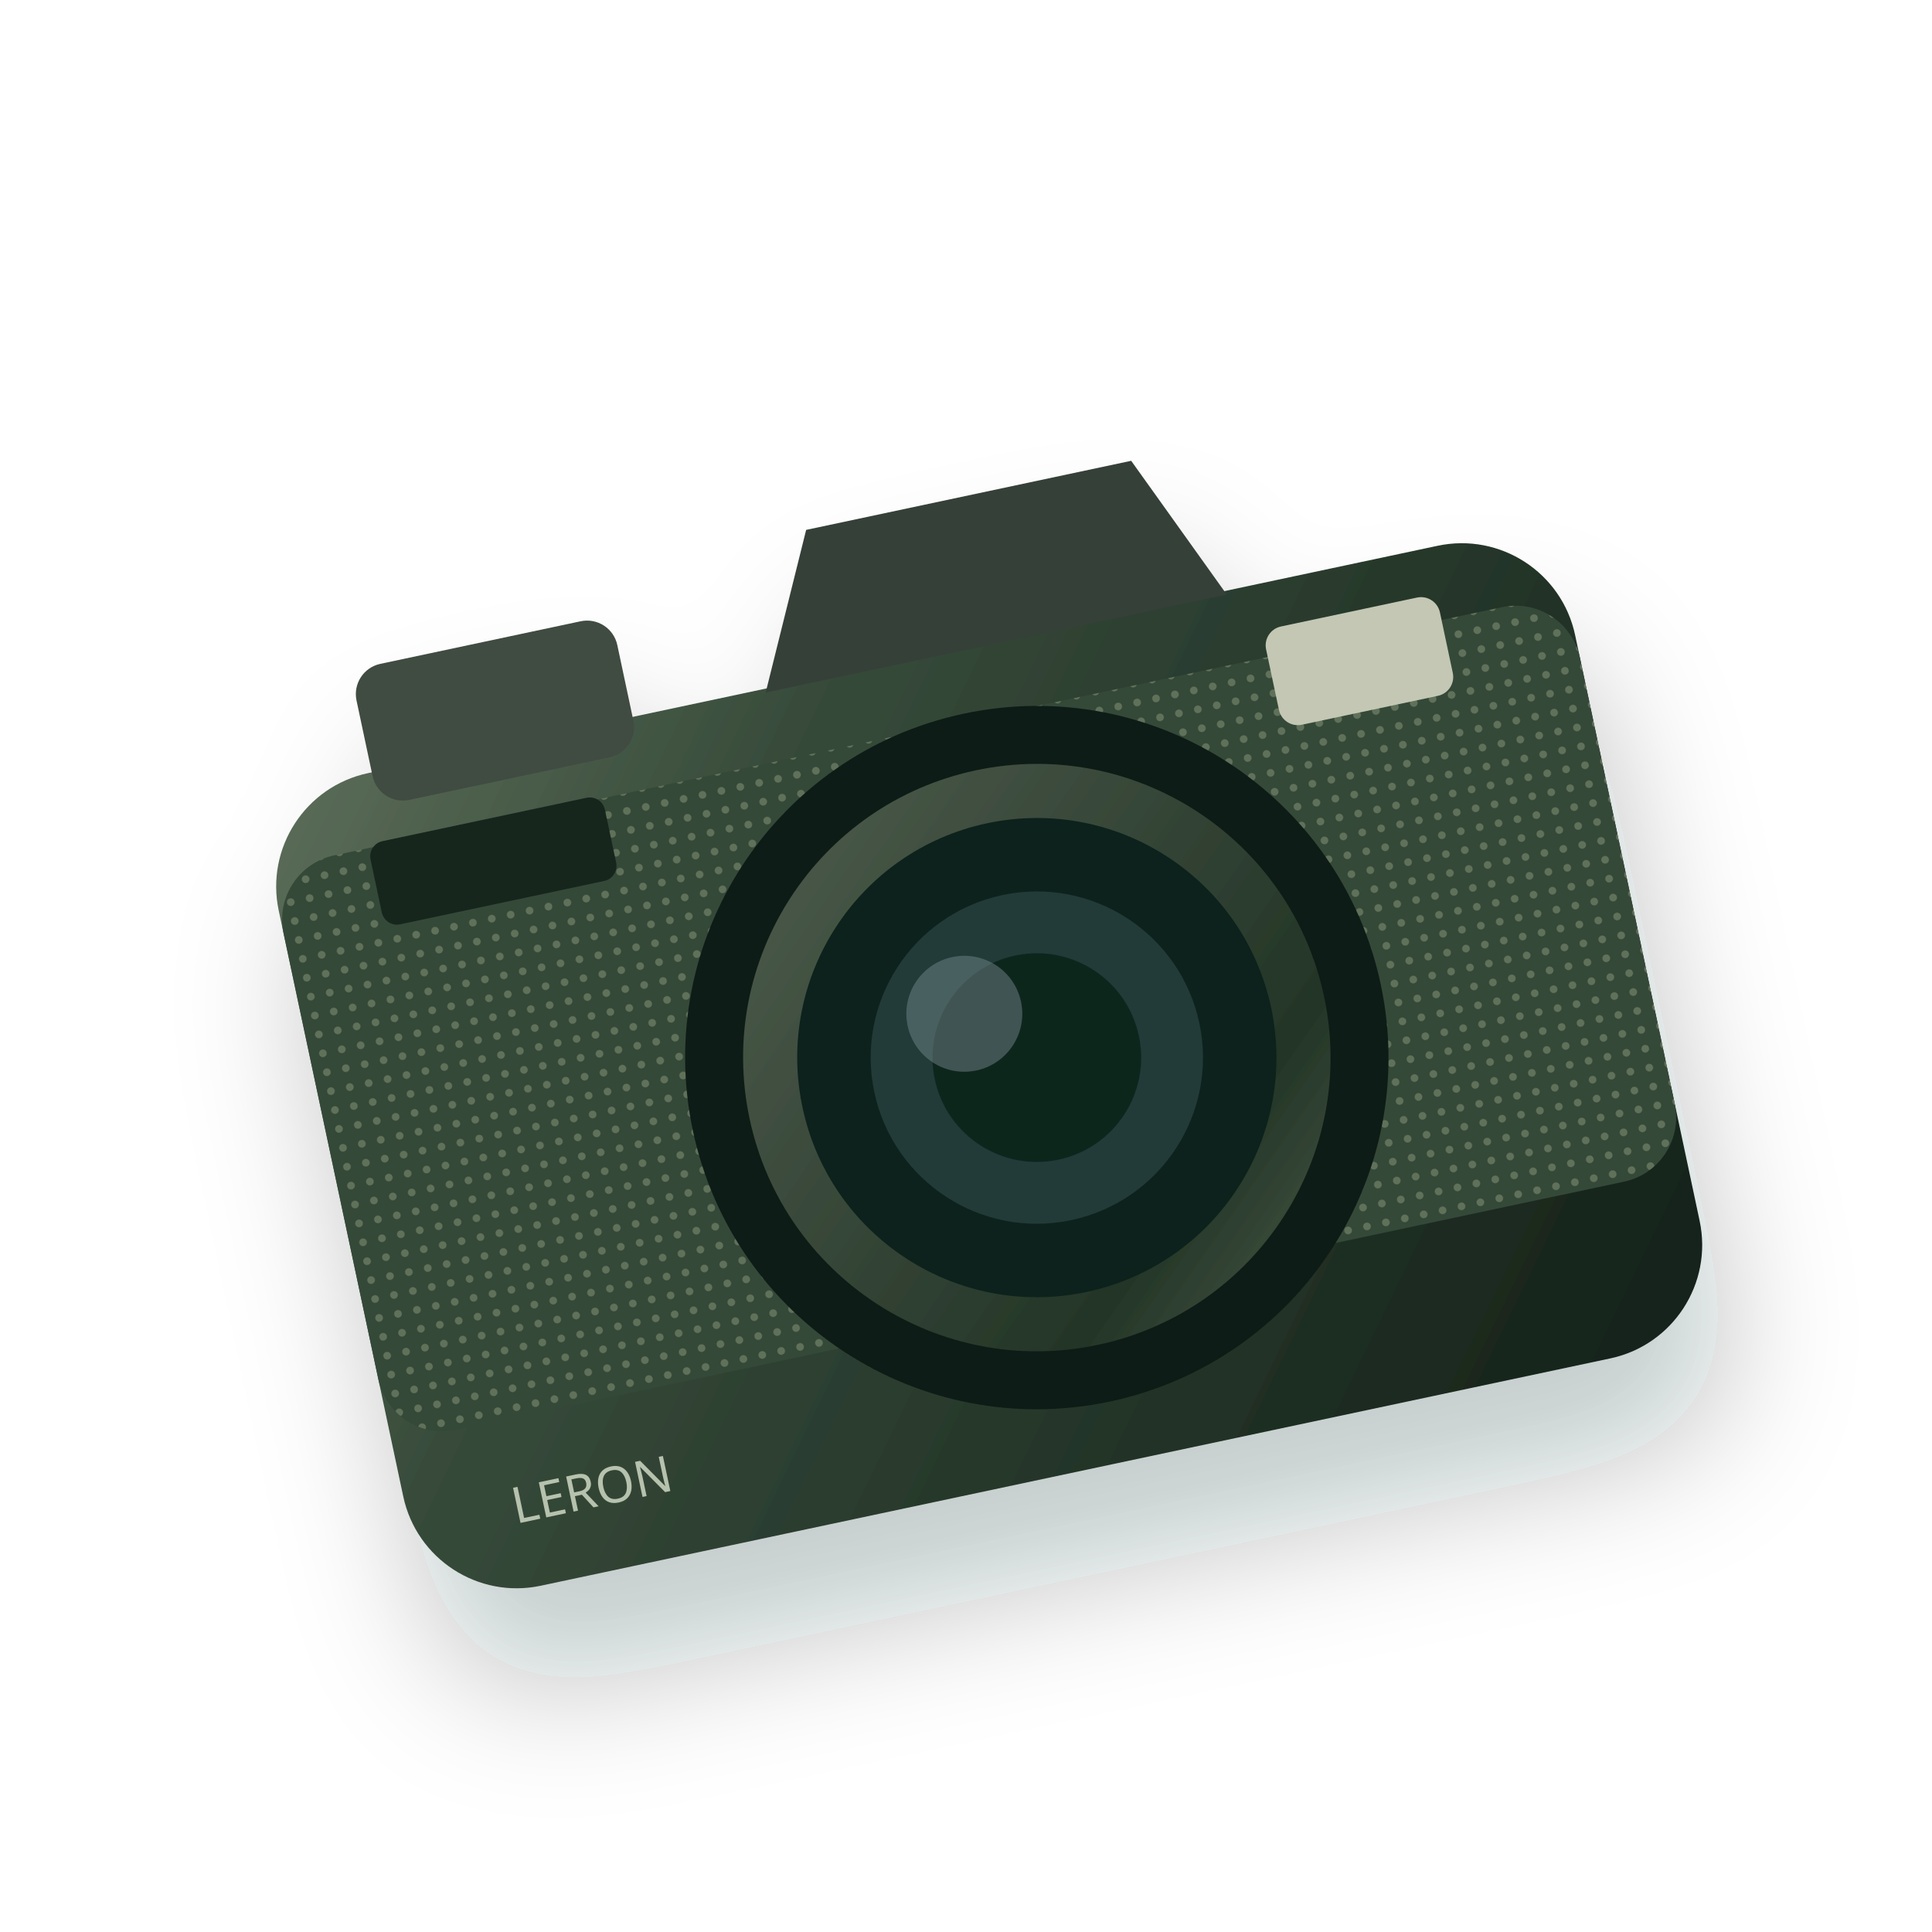
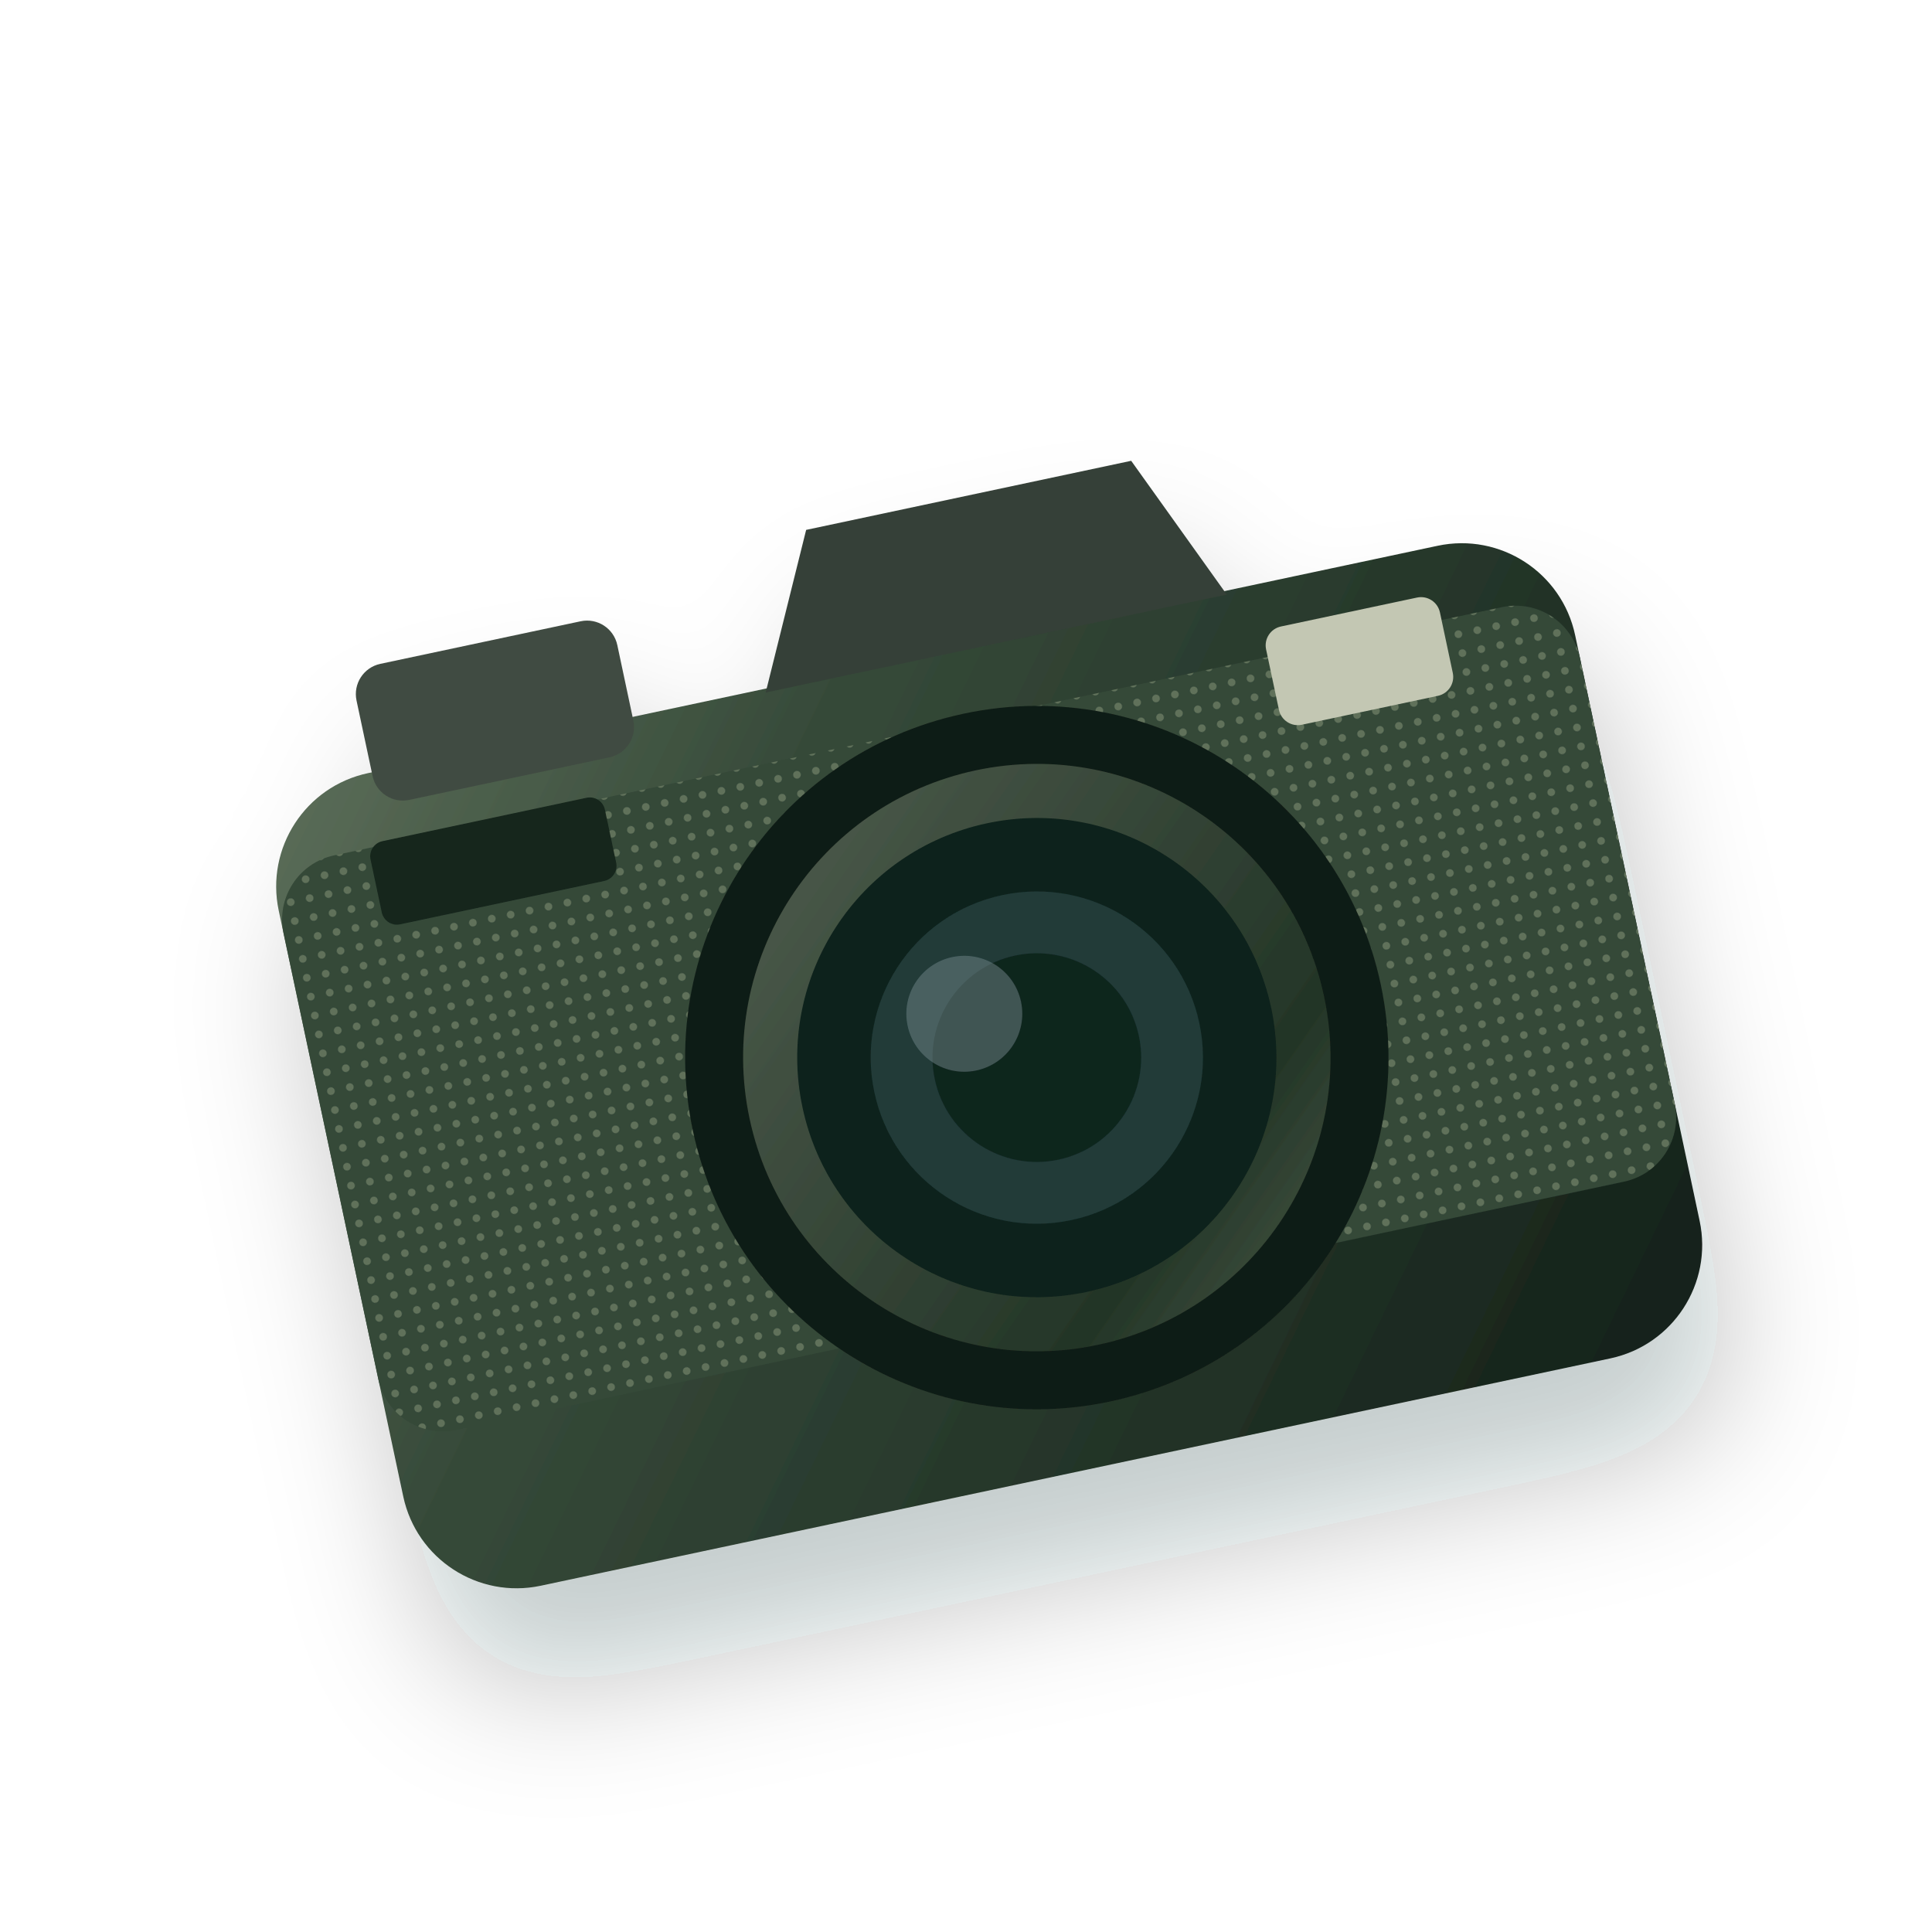
<svg xmlns="http://www.w3.org/2000/svg" viewBox="0 0 500 500" fill="none">
  <defs>
    <linearGradient id="metal" x1="70" y1="120" x2="430" y2="400" gradientUnits="userSpaceOnUse">
      <stop stop-color="#687963" />
      <stop offset=".35" stop-color="#364a39" />
      <stop offset="1" stop-color="#111e17" />
    </linearGradient>
    <linearGradient id="edge" x1="100" y1="80" x2="400" y2="400" gradientUnits="userSpaceOnUse">
      <stop stop-color="#a9b49d" />
      <stop offset=".35" stop-color="#4e5c4d" />
      <stop offset=".7" stop-color="#233527" />
      <stop offset="1" stop-color="#88967c" />
    </linearGradient>
    <pattern id="mesh" width="5" height="5" patternUnits="userSpaceOnUse">
      <rect width="5" height="5" fill="#344838" />
      <circle cx="2.5" cy="2.5" r="1" fill="#60715a" />
    </pattern>
    <filter id="shadow" x="-50%" y="-50%" width="200%" height="210%">
      <feDropShadow dx="7" dy="26" stdDeviation="17" flood-color="#14271b" flood-opacity=".23" />
    </filter>
  </defs>
  <g filter="url(#shadow)">
    <g transform="rotate(-12 250 250)">
      <rect x="79" y="169" width="343" height="215" rx="30" fill="url(#metal)" />
      <rect x="79" y="188" width="343" height="152" rx="17" fill="url(#mesh)" />
      <rect x="110" y="142" width="69" height="36" rx="8" fill="#414c42" />
      <path d="m214 170 19-39h86l17 39" fill="#344137" />
      <rect x="105" y="187" width="62" height="22" rx="4" fill="#16251c" />
      <rect x="343" y="181" width="46" height="26" rx="5" fill="#c3c7b3" />
      <circle cx="263" cy="277" r="91" fill="#101c16" />
      <circle cx="263" cy="277" r="76" fill="url(#edge)" />
      <circle cx="263" cy="277" r="62" fill="#0e221c" />
      <circle cx="263" cy="277" r="43" fill="#203a38" />
      <circle cx="263" cy="277" r="27" fill="#10251f" />
      <circle cx="247" cy="262" r="15" fill="#718688" opacity=".5" />
-       <text x="106" y="367" font-family="sans-serif" font-size="13" fill="#b6c2ad">LERON</text>
    </g>
  </g>
</svg>
